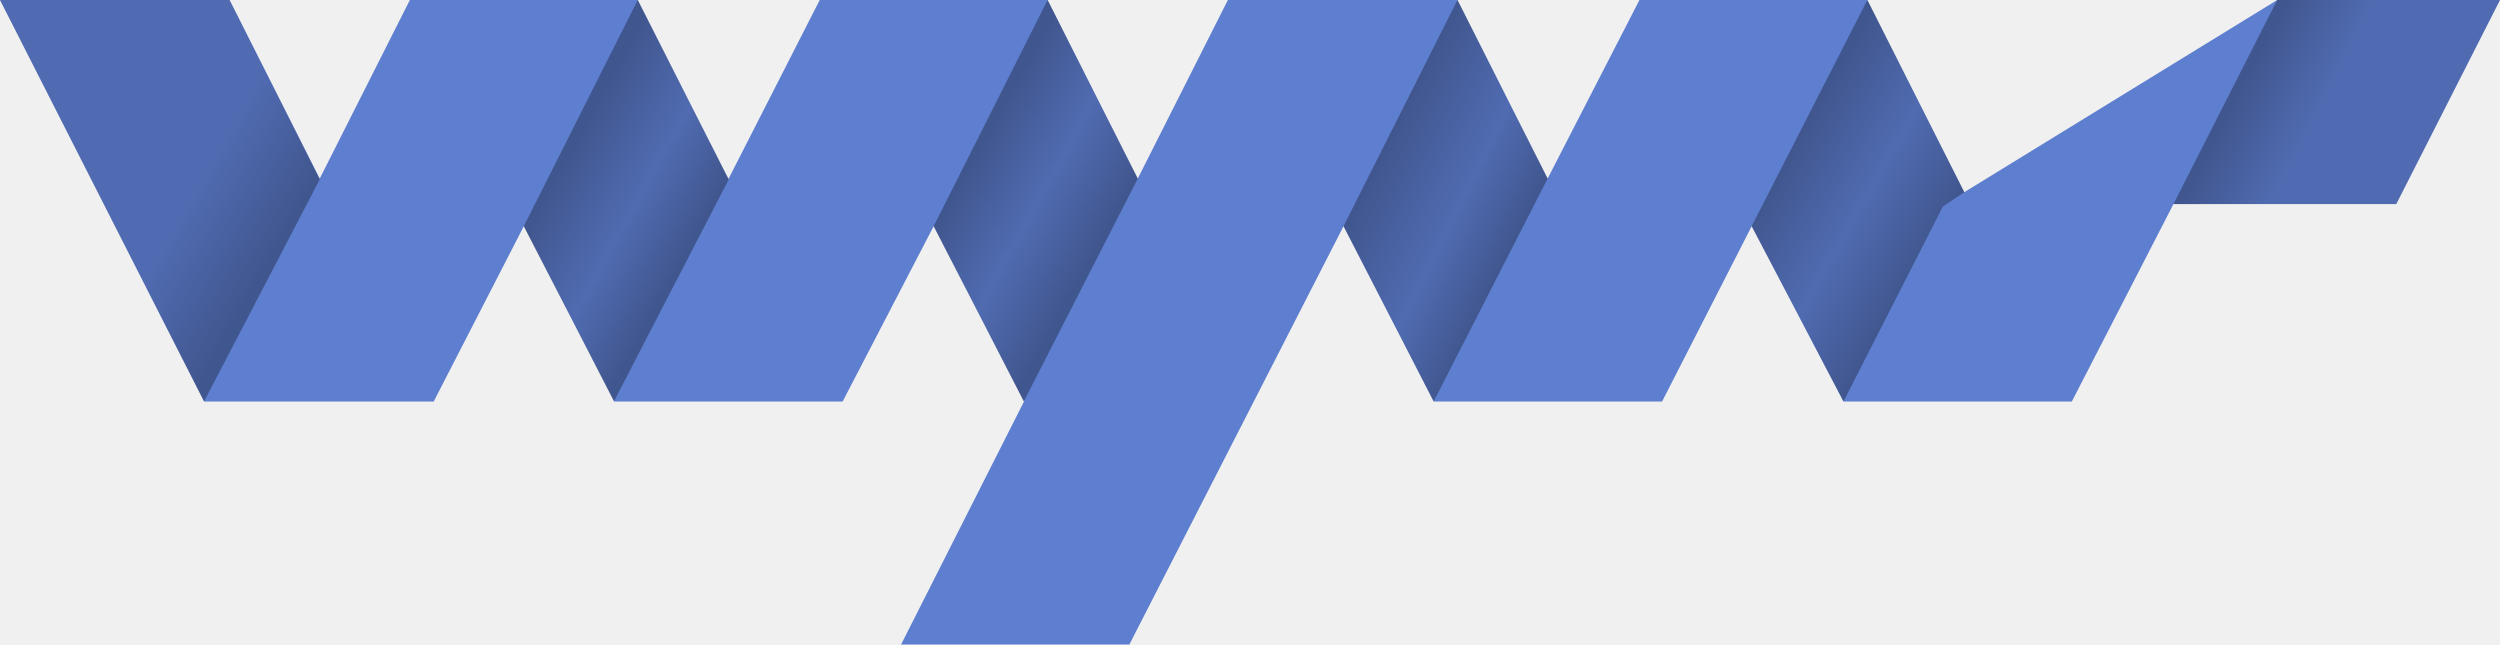
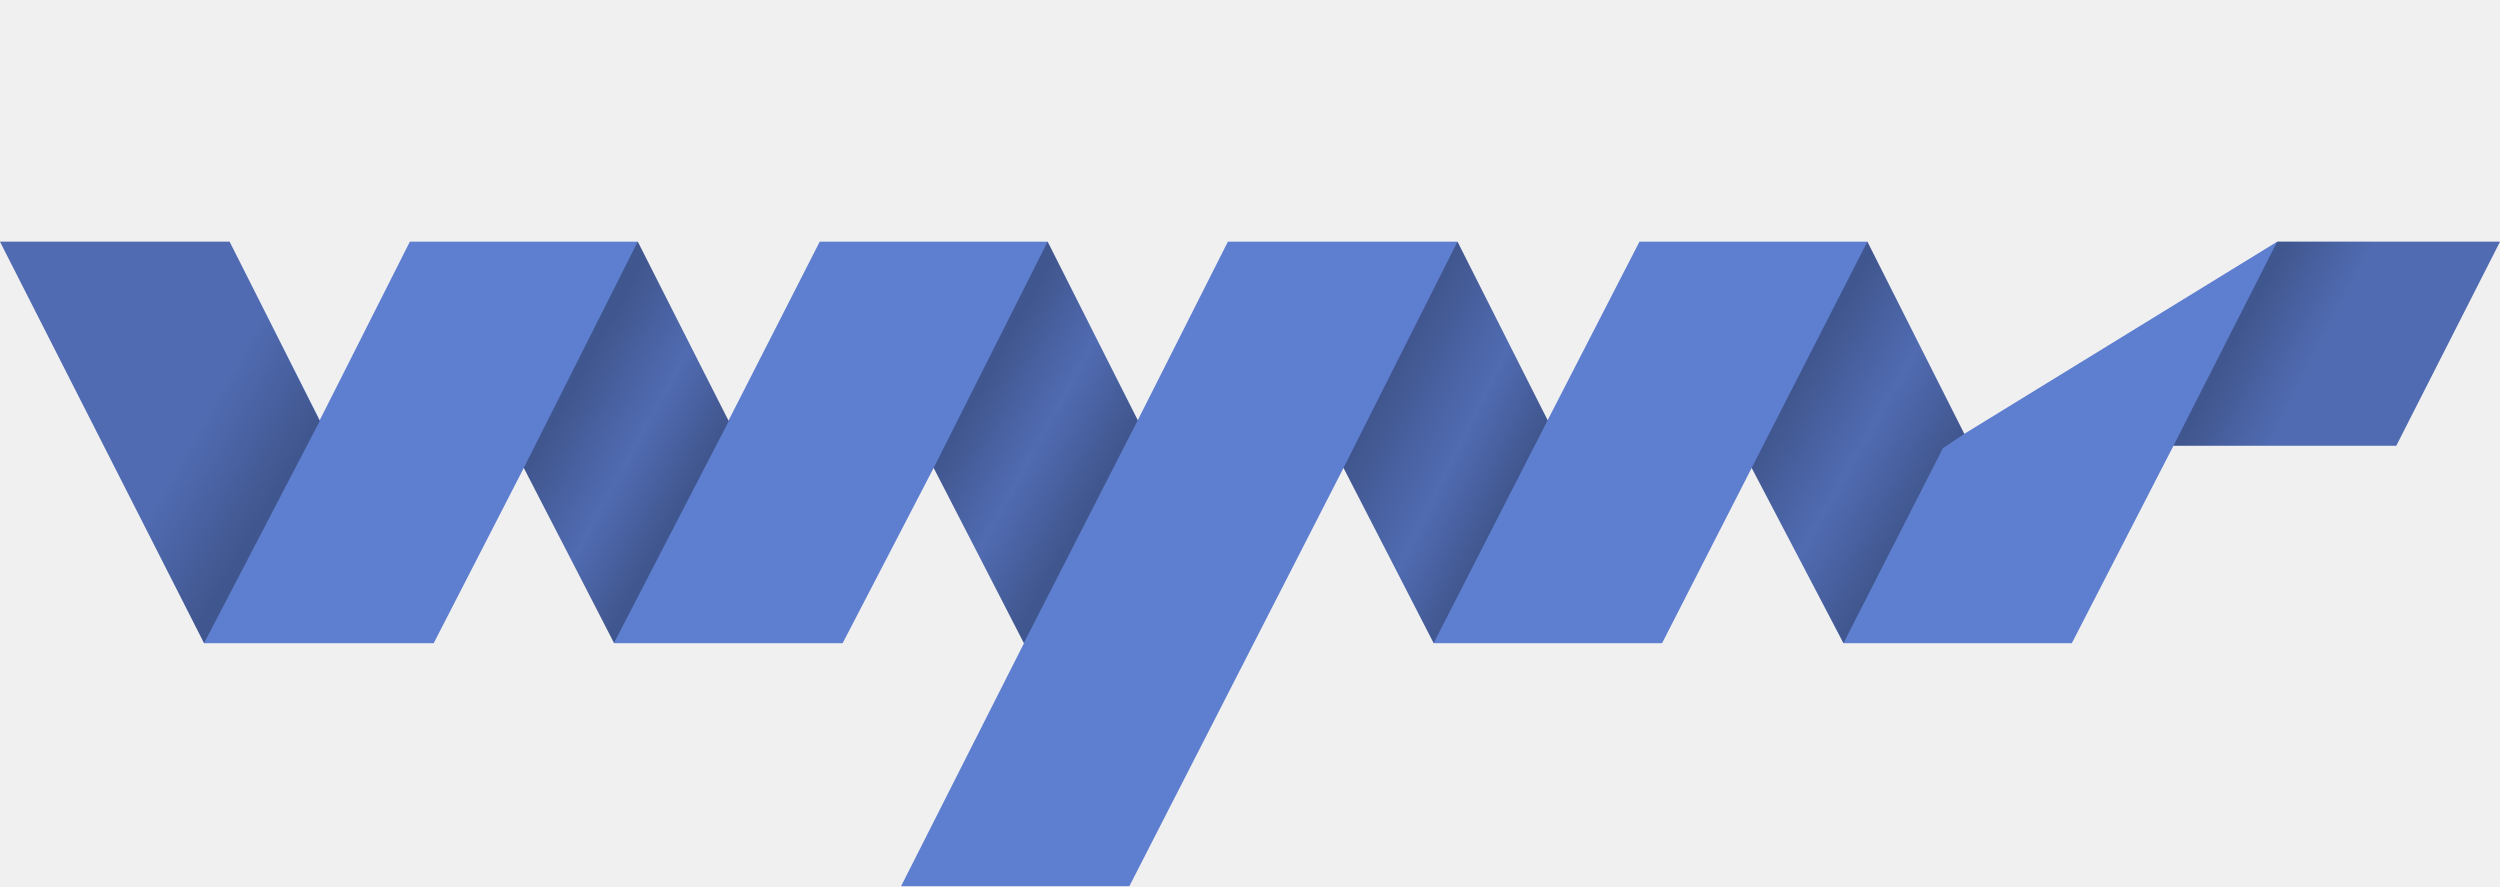
- <svg xmlns="http://www.w3.org/2000/svg" width="1500" height="387" viewBox="0 0 1500 387" fill="none">
-   <g clip-path="url(#clip0)">
-     <path d="M1366.33 0L1500 0L1437.76 122.449L1304.08 122.449L1243.09 240.924L1106.07 240.924L1051.02 135.714L997.248 240.924L860.227 240.924L806.122 135.714L677.606 386.732L540.638 386.732L614.39 240.924L560.204 135.714L505.574 240.924L368.553 240.924L314.286 135.714L260.218 240.924L122.449 240.924L0 0L137.755 0L191.837 107.143L245.918 0L382.653 0L437.064 107.413L491.837 0L628.571 0L682.653 107.143L736.735 0L874.49 0L928.571 107.143L983.673 0L1120.41 0L1178.57 115.306L1366.33 0Z" fill="#5E7ED0" />
-     <path opacity="0.15" d="M1500 9.53674e-07L1366.33 9.53674e-07L1304.08 122.449L1437.76 122.449L1500 9.53674e-07Z" fill="black" />
-     <path opacity="0.15" d="M1120.41 9.53674e-07L1051.02 135.714L1106.12 240.816L1165.75 123.897L1178.57 115.306L1120.41 9.53674e-07Z" fill="black" />
-     <path opacity="0.15" d="M874.49 1.90735e-06L806.123 135.714L860.204 240.816L928.572 107.143L874.49 1.90735e-06Z" fill="black" />
-     <path opacity="0.15" d="M628.571 1.90735e-06L560.204 135.714L614.286 240.816L682.653 107.143L628.571 1.90735e-06Z" fill="black" />
-     <path opacity="0.15" d="M382.652 9.53674e-07L314.285 135.714L368.367 240.816L437.244 107.653L382.652 9.53674e-07Z" fill="black" />
-     <path opacity="0.15" d="M0 0L122.449 240.816L191.837 107.653L137.755 0L0 0Z" fill="black" />
-     <g opacity="0.2">
-       <path d="M1500 9.53674e-07L1366.33 9.53674e-07L1304.08 122.449L1437.76 122.449L1500 9.53674e-07Z" fill="url(#paint0_linear)" />
-       <path d="M1120.41 9.53674e-07L1051.02 135.714L1106.12 240.816L1165.75 123.897L1178.57 115.306L1120.41 9.53674e-07Z" fill="url(#paint1_linear)" />
-       <path d="M874.49 1.90735e-06L806.123 135.714L860.204 240.816L928.572 107.143L874.49 1.90735e-06Z" fill="url(#paint2_linear)" />
-       <path d="M628.571 1.90735e-06L560.204 135.714L614.286 240.816L682.653 107.143L628.571 1.90735e-06Z" fill="url(#paint3_linear)" />
-       <path d="M382.652 9.53674e-07L314.285 135.714L368.367 240.816L437.244 107.653L382.652 9.53674e-07Z" fill="url(#paint4_linear)" />
-       <path d="M0 0L122.449 240.816L191.837 107.653L137.755 0L0 0Z" fill="url(#paint5_linear)" />
-     </g>
+ <svg xmlns="http://www.w3.org/2000/svg" width="1500" height="532" viewBox="0 0 1500 532" fill="none">
+   <path d="M1366.33 145L1500 145L1437.76 267.449L1304.08 267.449L1243.09 385.924L1106.07 385.924L1051.02 280.714L997.248 385.924L860.227 385.924L806.122 280.714L677.606 531.732L540.638 531.732L614.39 385.924L560.204 280.714L505.574 385.924L368.553 385.924L314.286 280.714L260.218 385.924L122.449 385.924L0 145L137.755 145L191.837 252.143L245.918 145L382.653 145L437.064 252.413L491.837 145L628.571 145L682.653 252.143L736.735 145L874.49 145L928.571 252.143L983.673 145L1120.41 145L1178.57 260.306L1366.33 145Z" fill="#5E7ED0" />
+   <path opacity="0.15" d="M1500 145H1366.33L1304.08 267.449L1437.76 267.449L1500 145Z" fill="black" />
+   <path opacity="0.15" d="M1120.41 145L1051.02 280.714L1106.12 385.816L1165.75 268.897L1178.57 260.306L1120.41 145Z" fill="black" />
+   <path opacity="0.15" d="M874.49 145L806.123 280.714L860.204 385.816L928.572 252.143L874.49 145Z" fill="black" />
+   <path opacity="0.15" d="M628.571 145L560.204 280.714L614.286 385.816L682.653 252.143L628.571 145Z" fill="black" />
+   <path opacity="0.15" d="M382.652 145L314.285 280.714L368.367 385.816L437.244 252.653L382.652 145Z" fill="black" />
+   <path opacity="0.15" d="M0 145L122.449 385.816L191.837 252.653L137.755 145H0Z" fill="black" />
+   <g opacity="0.2">
+     <path d="M1500 145H1366.33L1304.08 267.449L1437.76 267.449L1500 145Z" fill="url(#paint0_linear)" />
+     <path d="M1120.41 145L1051.02 280.714L1106.12 385.816L1165.75 268.897L1178.57 260.306L1120.41 145Z" fill="url(#paint1_linear)" />
+     <path d="M874.49 145L806.123 280.714L860.204 385.816L928.572 252.143L874.49 145Z" fill="url(#paint2_linear)" />
+     <path d="M628.571 145L560.204 280.714L614.286 385.816L682.653 252.143L628.571 145Z" fill="url(#paint3_linear)" />
+     <path d="M382.652 145L314.285 280.714L368.367 385.816L437.244 252.653L382.652 145Z" fill="url(#paint4_linear)" />
+     <path d="M0 145L122.449 385.816L191.837 252.653L137.755 145H0Z" fill="url(#paint5_linear)" />
  </g>
  <defs>
-     <linearGradient id="paint0_linear" x1="1340.31" y1="57.143" x2="1383.67" y2="79.592" gradientUnits="userSpaceOnUse">
+     <linearGradient id="paint0_linear" x1="1340.31" y1="202.143" x2="1383.67" y2="224.592" gradientUnits="userSpaceOnUse">
      <stop />
      <stop offset="1" stop-opacity="0" />
    </linearGradient>
-     <linearGradient id="paint1_linear" x1="1080.61" y1="77.041" x2="1170.92" y2="128.571" gradientUnits="userSpaceOnUse">
+     <linearGradient id="paint1_linear" x1="1080.61" y1="222.041" x2="1170.92" y2="273.571" gradientUnits="userSpaceOnUse">
      <stop />
      <stop offset="0.521" stop-opacity="0" />
      <stop offset="1" />
    </linearGradient>
-     <linearGradient id="paint2_linear" x1="840.306" y1="65.816" x2="928.572" y2="109.184" gradientUnits="userSpaceOnUse">
+     <linearGradient id="paint2_linear" x1="840.306" y1="210.816" x2="928.572" y2="254.184" gradientUnits="userSpaceOnUse">
      <stop />
      <stop offset="0.578" stop-opacity="0" />
      <stop offset="1" />
    </linearGradient>
-     <linearGradient id="paint3_linear" x1="601.02" y1="61.735" x2="682.653" y2="106.633" gradientUnits="userSpaceOnUse">
+     <linearGradient id="paint3_linear" x1="601.02" y1="206.735" x2="682.653" y2="251.633" gradientUnits="userSpaceOnUse">
      <stop />
      <stop offset="0.51" stop-opacity="0" />
      <stop offset="1" />
    </linearGradient>
-     <linearGradient id="paint4_linear" x1="339.795" y1="91.326" x2="421.428" y2="136.224" gradientUnits="userSpaceOnUse">
+     <linearGradient id="paint4_linear" x1="339.795" y1="236.326" x2="421.428" y2="281.224" gradientUnits="userSpaceOnUse">
      <stop />
      <stop offset="0.552" stop-opacity="0" />
      <stop offset="1" />
    </linearGradient>
-     <linearGradient id="paint5_linear" x1="138.775" y1="77.041" x2="191.837" y2="107.143" gradientUnits="userSpaceOnUse">
+     <linearGradient id="paint5_linear" x1="138.775" y1="222.041" x2="191.837" y2="252.143" gradientUnits="userSpaceOnUse">
      <stop stop-opacity="0" />
      <stop offset="1" />
    </linearGradient>
-     <clipPath id="clip0">
-       <rect width="1500" height="386.735" fill="white" />
-     </clipPath>
  </defs>
</svg>
